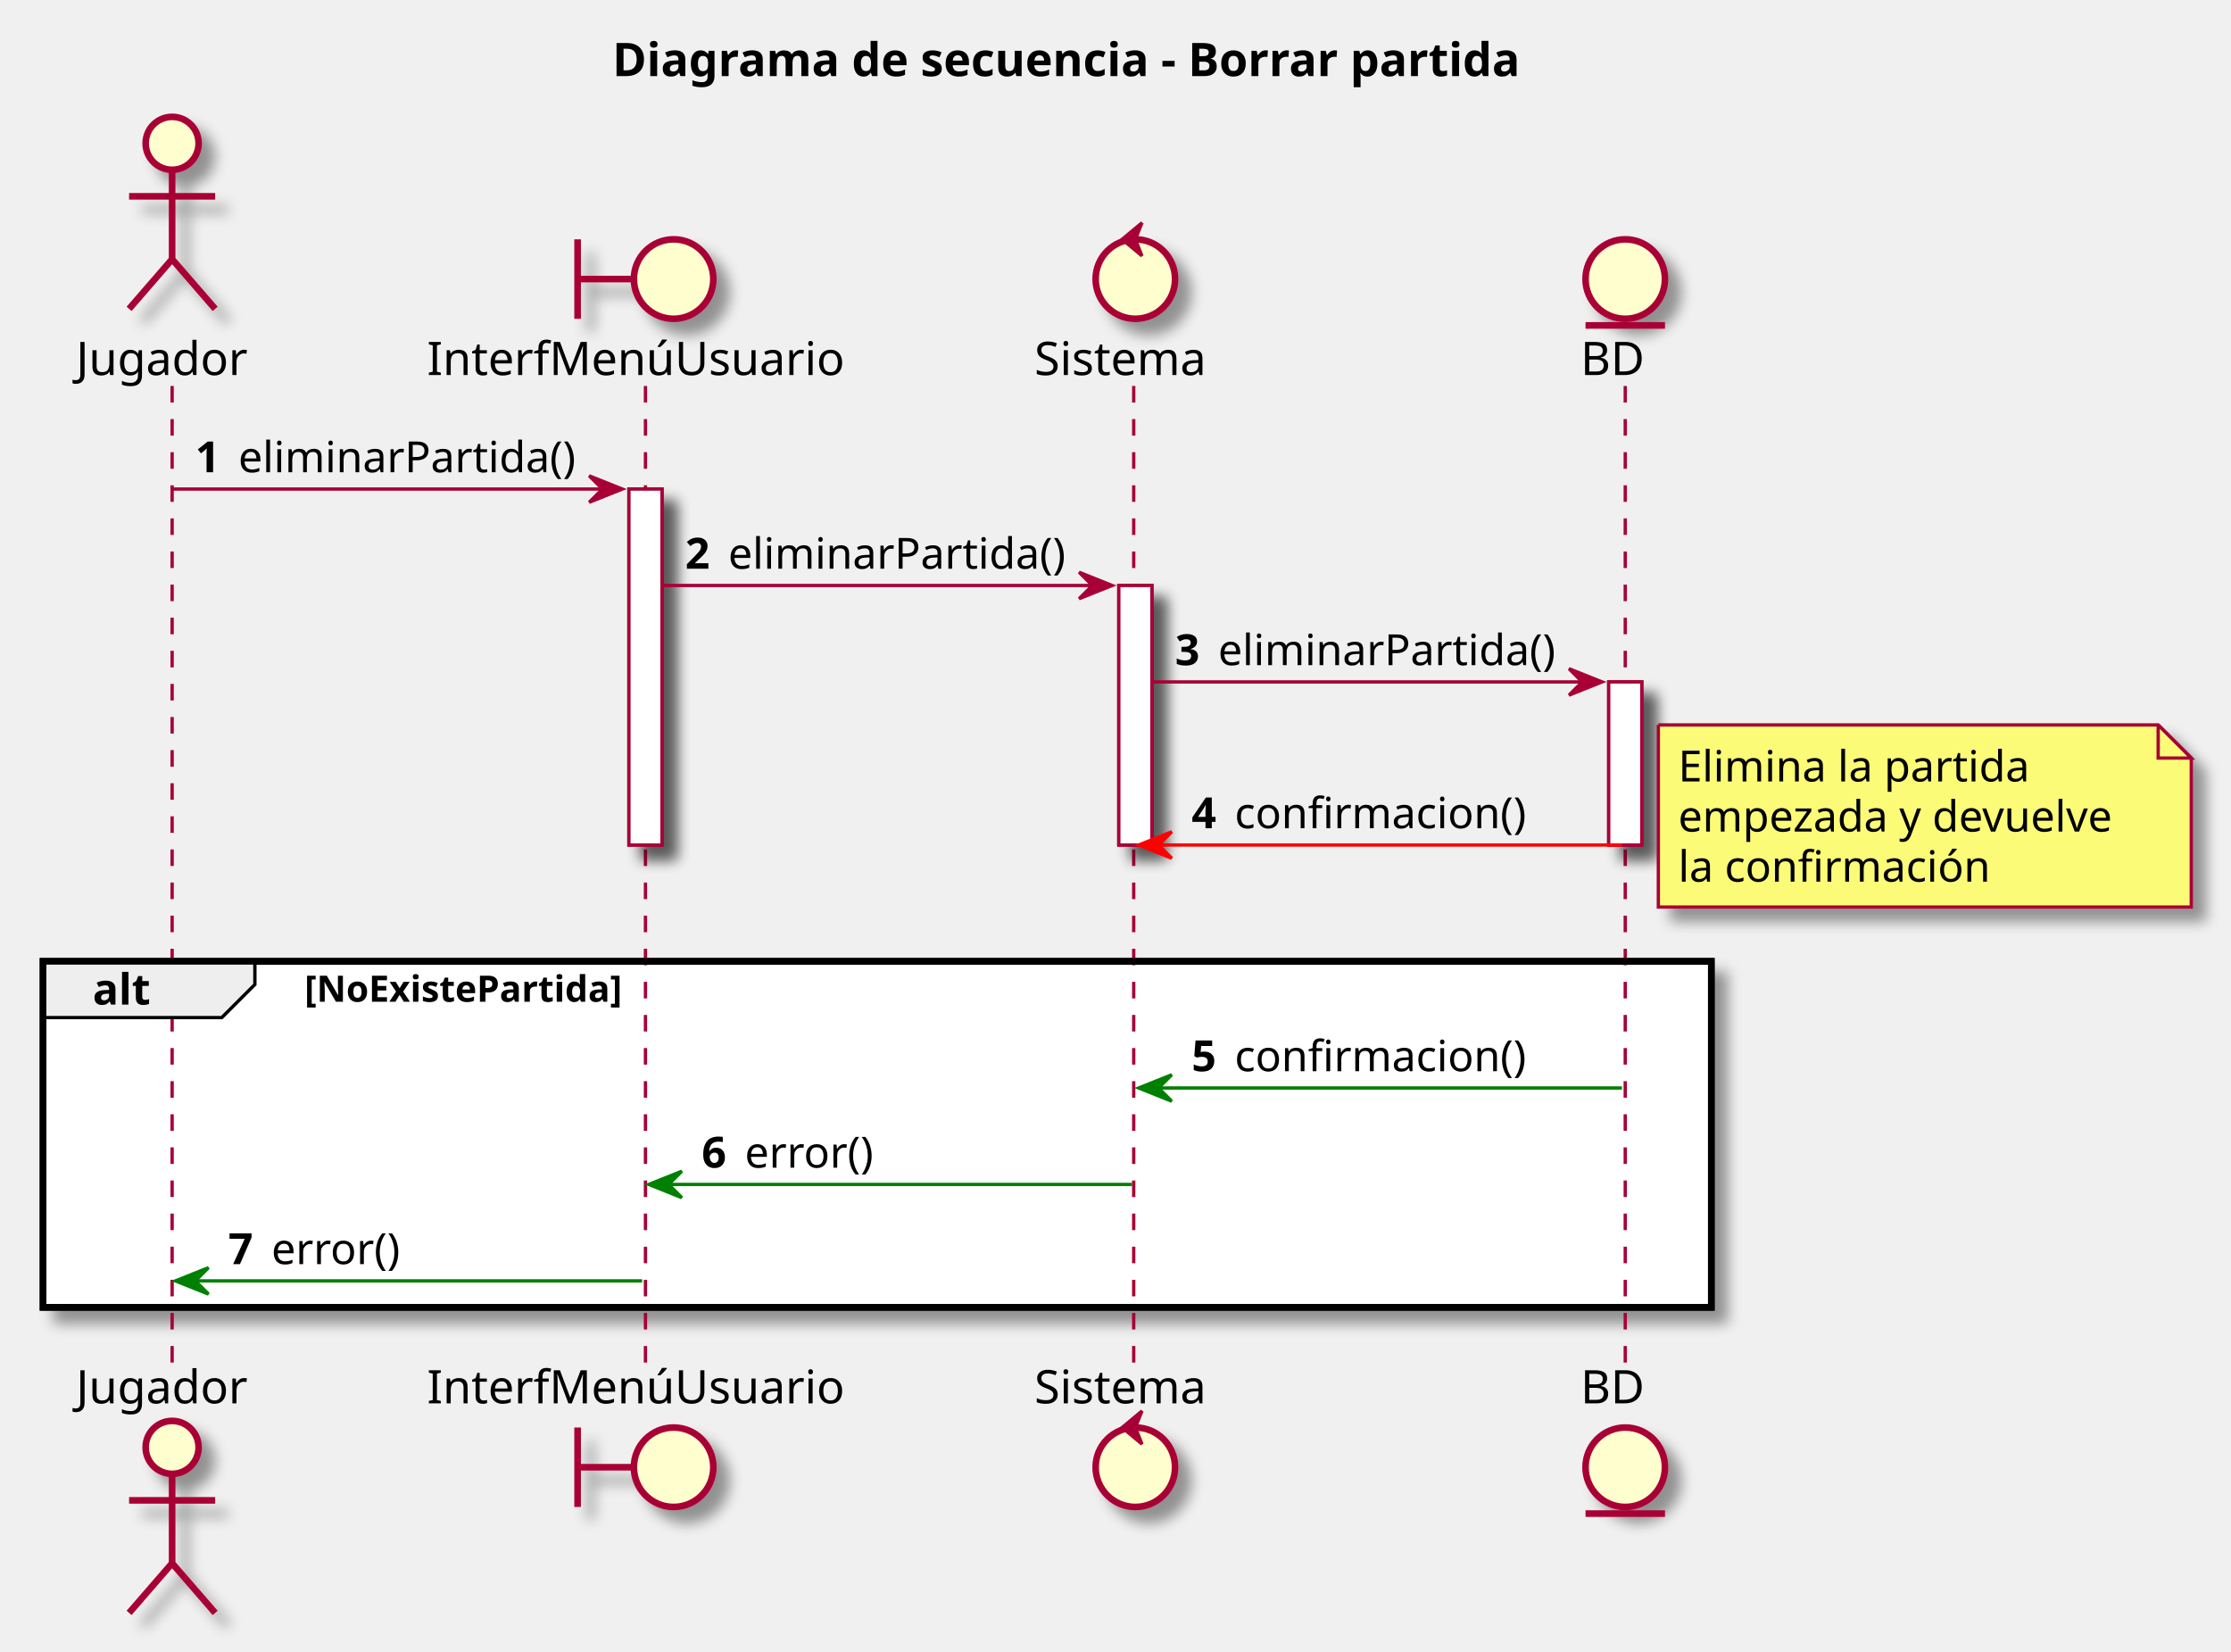
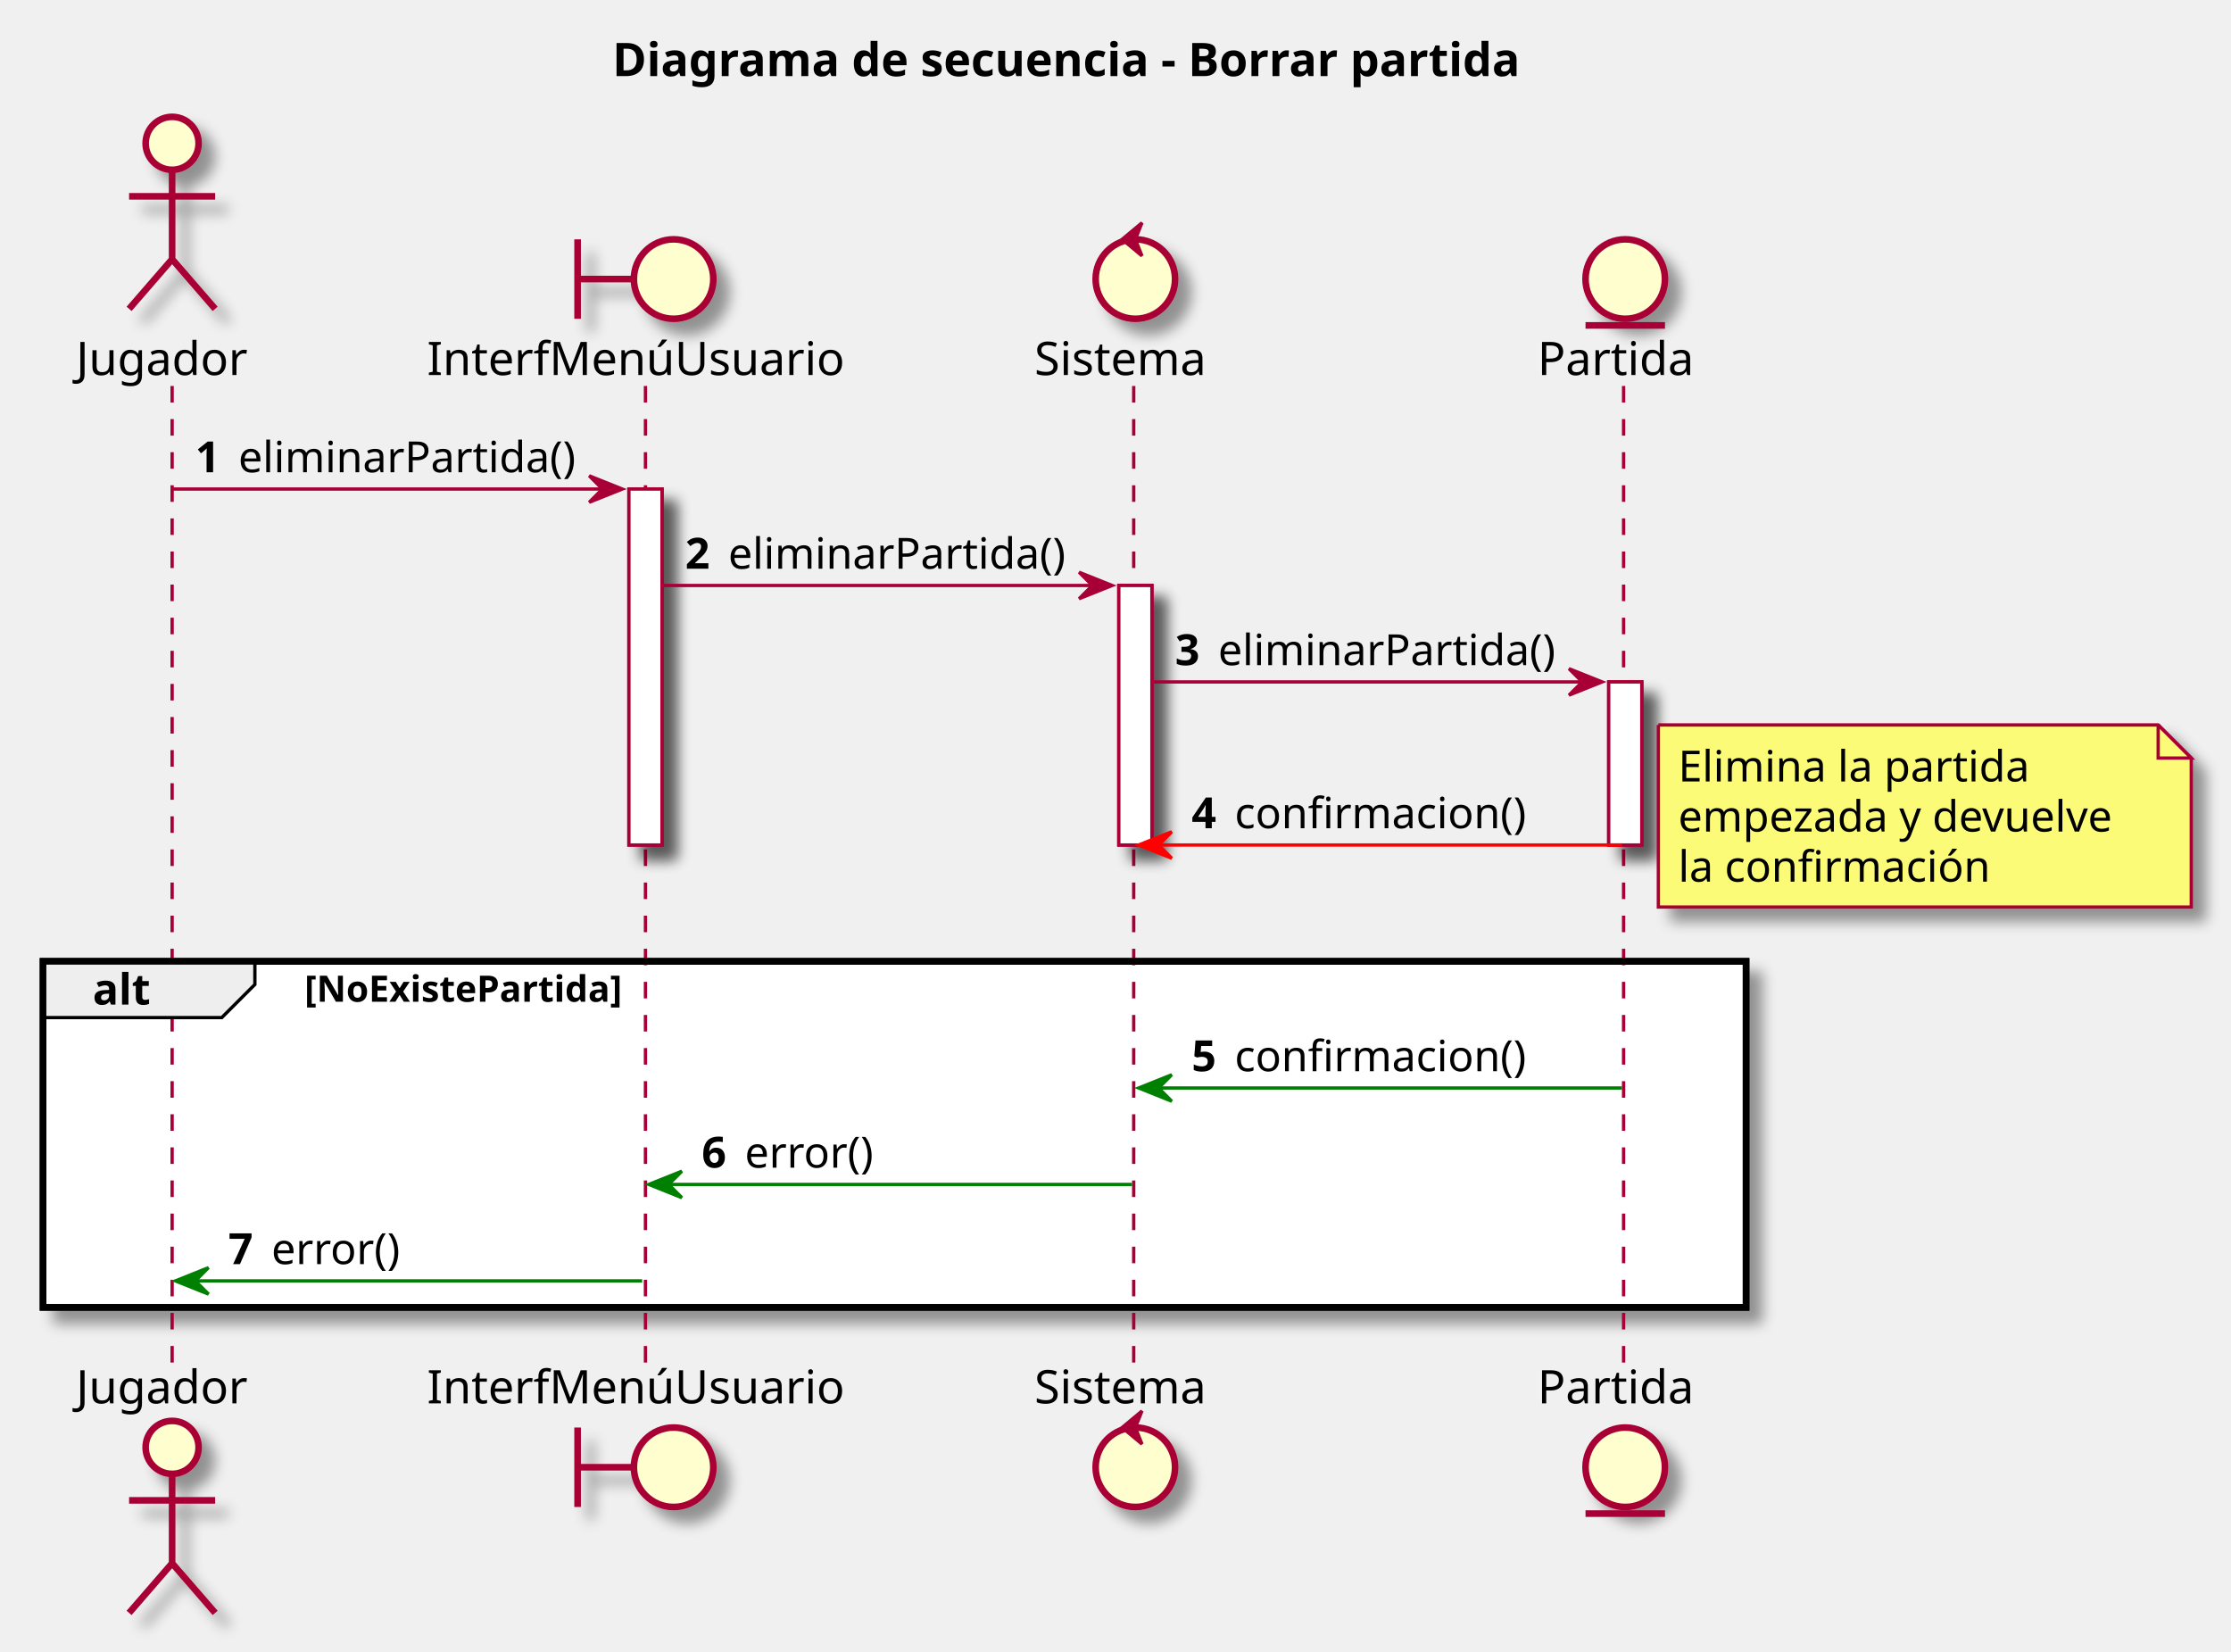
<svg xmlns="http://www.w3.org/2000/svg" contentScriptType="application/ecmascript" contentStyleType="text/css" height="499px" preserveAspectRatio="none" style="width:674px;height:499px;" version="1.1" viewBox="0 0 674 499" width="674px" zoomAndPan="magnify">
  <defs>
-     <filter height="300%" id="f1p5zh8l5gwar3" width="300%" x="-1" y="-1">
+     <filter height="300%" id="f136902idk53mf" width="300%" x="-1" y="-1">
      <feGaussianBlur result="blurOut" stdDeviation="2.0" />
      <feColorMatrix in="blurOut" result="blurOut2" type="matrix" values="0 0 0 0 0 0 0 0 0 0 0 0 0 0 0 0 0 0 .4 0" />
      <feOffset dx="4.0" dy="4.0" in="blurOut2" result="blurOut3" />
      <feBlend in="SourceGraphic" in2="blurOut3" mode="normal" />
    </filter>
  </defs>
  <g>
    <text fill="#000000" font-family="sans-serif" font-size="14" font-weight="bold" lengthAdjust="spacingAndGlyphs" textLength="309" x="185" y="22.995">Diagrama de secuencia - Borrar partida</text>
-     <rect fill="#FFFFFF" filter="url(#f1p5zh8l5gwar3)" height="107.531" style="stroke: #A80036; stroke-width: 1.0;" width="10" x="190" y="147.727" />
-     <rect fill="#FFFFFF" filter="url(#f1p5zh8l5gwar3)" height="78.398" style="stroke: #A80036; stroke-width: 1.0;" width="10" x="338" y="176.859" />
-     <rect fill="#FFFFFF" filter="url(#f1p5zh8l5gwar3)" height="49.266" style="stroke: #A80036; stroke-width: 1.0;" width="10" x="486" y="205.992" />
-     <rect fill="#FFFFFF" filter="url(#f1p5zh8l5gwar3)" height="104.531" style="stroke: #000000; stroke-width: 2.0;" width="504" x="13" y="290.391" />
+     <rect fill="#FFFFFF" filter="url(#f136902idk53mf)" height="107.531" style="stroke: #A80036; stroke-width: 1.0;" width="10" x="190" y="147.727" />
+     <rect fill="#FFFFFF" filter="url(#f136902idk53mf)" height="78.398" style="stroke: #A80036; stroke-width: 1.0;" width="10" x="338" y="176.859" />
+     <rect fill="#FFFFFF" filter="url(#f136902idk53mf)" height="49.266" style="stroke: #A80036; stroke-width: 1.0;" width="10" x="486" y="205.992" />
+     <rect fill="#FFFFFF" filter="url(#f136902idk53mf)" height="104.531" style="stroke: #000000; stroke-width: 2.0;" width="514.5" x="13" y="290.391" />
    <line style="stroke: #A80036; stroke-width: 1.0; stroke-dasharray: 5.0,5.0;" x1="52" x2="52" y1="116.594" y2="411.922" />
    <line style="stroke: #A80036; stroke-width: 1.0; stroke-dasharray: 5.0,5.0;" x1="195" x2="195" y1="116.594" y2="411.922" />
    <line style="stroke: #A80036; stroke-width: 1.0; stroke-dasharray: 5.0,5.0;" x1="342.5" x2="342.5" y1="116.594" y2="411.922" />
-     <line style="stroke: #A80036; stroke-width: 1.0; stroke-dasharray: 5.0,5.0;" x1="491" x2="491" y1="116.594" y2="411.922" />
+     <line style="stroke: #A80036; stroke-width: 1.0; stroke-dasharray: 5.0,5.0;" x1="490.5" x2="490.5" y1="116.594" y2="411.922" />
    <text fill="#000000" font-family="sans-serif" font-size="14" lengthAdjust="spacingAndGlyphs" textLength="52" x="23" y="113.292">Jugador</text>
-     <ellipse cx="52" cy="43.297" fill="#FEFECE" filter="url(#f1p5zh8l5gwar3)" rx="8" ry="8" style="stroke: #A80036; stroke-width: 2.0;" />
-     <path d="M52,51.297 L52,78.297 M39,59.297 L65,59.297 M52,78.297 L39,93.297 M52,78.297 L65,93.297 " fill="none" filter="url(#f1p5zh8l5gwar3)" style="stroke: #A80036; stroke-width: 2.0;" />
+     <ellipse cx="52" cy="43.297" fill="#FEFECE" filter="url(#f136902idk53mf)" rx="8" ry="8" style="stroke: #A80036; stroke-width: 2.0;" />
+     <path d="M52,51.297 L52,78.297 M39,59.297 L65,59.297 M52,78.297 L39,93.297 M52,78.297 L65,93.297 " fill="none" filter="url(#f136902idk53mf)" style="stroke: #A80036; stroke-width: 2.0;" />
    <text fill="#000000" font-family="sans-serif" font-size="14" lengthAdjust="spacingAndGlyphs" textLength="52" x="23" y="423.917">Jugador</text>
-     <ellipse cx="52" cy="437.219" fill="#FEFECE" filter="url(#f1p5zh8l5gwar3)" rx="8" ry="8" style="stroke: #A80036; stroke-width: 2.0;" />
-     <path d="M52,445.219 L52,472.219 M39,453.219 L65,453.219 M52,472.219 L39,487.219 M52,472.219 L65,487.219 " fill="none" filter="url(#f1p5zh8l5gwar3)" style="stroke: #A80036; stroke-width: 2.0;" />
+     <ellipse cx="52" cy="437.219" fill="#FEFECE" filter="url(#f136902idk53mf)" rx="8" ry="8" style="stroke: #A80036; stroke-width: 2.0;" />
+     <path d="M52,445.219 L52,472.219 M39,453.219 L65,453.219 M52,472.219 L39,487.219 M52,472.219 L65,487.219 " fill="none" filter="url(#f136902idk53mf)" style="stroke: #A80036; stroke-width: 2.0;" />
    <text fill="#000000" font-family="sans-serif" font-size="14" lengthAdjust="spacingAndGlyphs" textLength="126" x="129" y="113.292">InterfMenúUsuario</text>
-     <path d="M174.5,72.297 L174.5,96.297 M174.5,84.297 L191.5,84.297 " fill="none" filter="url(#f1p5zh8l5gwar3)" style="stroke: #A80036; stroke-width: 2.0;" />
-     <ellipse cx="203.5" cy="84.297" fill="#FEFECE" filter="url(#f1p5zh8l5gwar3)" rx="12" ry="12" style="stroke: #A80036; stroke-width: 2.0;" />
+     <path d="M174.5,72.297 L174.5,96.297 M174.5,84.297 L191.5,84.297 " fill="none" filter="url(#f136902idk53mf)" style="stroke: #A80036; stroke-width: 2.0;" />
+     <ellipse cx="203.5" cy="84.297" fill="#FEFECE" filter="url(#f136902idk53mf)" rx="12" ry="12" style="stroke: #A80036; stroke-width: 2.0;" />
    <text fill="#000000" font-family="sans-serif" font-size="14" lengthAdjust="spacingAndGlyphs" textLength="126" x="129" y="423.917">InterfMenúUsuario</text>
-     <path d="M174.5,431.219 L174.5,455.219 M174.5,443.219 L191.5,443.219 " fill="none" filter="url(#f1p5zh8l5gwar3)" style="stroke: #A80036; stroke-width: 2.0;" />
-     <ellipse cx="203.5" cy="443.219" fill="#FEFECE" filter="url(#f1p5zh8l5gwar3)" rx="12" ry="12" style="stroke: #A80036; stroke-width: 2.0;" />
+     <path d="M174.5,431.219 L174.5,455.219 M174.5,443.219 L191.5,443.219 " fill="none" filter="url(#f136902idk53mf)" style="stroke: #A80036; stroke-width: 2.0;" />
+     <ellipse cx="203.5" cy="443.219" fill="#FEFECE" filter="url(#f136902idk53mf)" rx="12" ry="12" style="stroke: #A80036; stroke-width: 2.0;" />
    <text fill="#000000" font-family="sans-serif" font-size="14" lengthAdjust="spacingAndGlyphs" textLength="55" x="312.5" y="113.292">Sistema</text>
-     <ellipse cx="343" cy="84.297" fill="#FEFECE" filter="url(#f1p5zh8l5gwar3)" rx="12" ry="12" style="stroke: #A80036; stroke-width: 2.0;" />
+     <ellipse cx="343" cy="84.297" fill="#FEFECE" filter="url(#f136902idk53mf)" rx="12" ry="12" style="stroke: #A80036; stroke-width: 2.0;" />
    <polygon fill="#A80036" points="339,72.297,345,67.297,343,72.297,345,77.297,339,72.297" style="stroke: #A80036; stroke-width: 1.0;" />
    <text fill="#000000" font-family="sans-serif" font-size="14" lengthAdjust="spacingAndGlyphs" textLength="55" x="312.5" y="423.917">Sistema</text>
-     <ellipse cx="343" cy="443.219" fill="#FEFECE" filter="url(#f1p5zh8l5gwar3)" rx="12" ry="12" style="stroke: #A80036; stroke-width: 2.0;" />
+     <ellipse cx="343" cy="443.219" fill="#FEFECE" filter="url(#f136902idk53mf)" rx="12" ry="12" style="stroke: #A80036; stroke-width: 2.0;" />
    <polygon fill="#A80036" points="339,431.219,345,426.219,343,431.219,345,436.219,339,431.219" style="stroke: #A80036; stroke-width: 1.0;" />
-     <text fill="#000000" font-family="sans-serif" font-size="14" lengthAdjust="spacingAndGlyphs" textLength="21" x="477.5" y="113.292">BD</text>
-     <ellipse cx="491" cy="84.297" fill="#FEFECE" filter="url(#f1p5zh8l5gwar3)" rx="12" ry="12" style="stroke: #A80036; stroke-width: 2.0;" />
+     <text fill="#000000" font-family="sans-serif" font-size="14" lengthAdjust="spacingAndGlyphs" textLength="47" x="464.5" y="113.292">Partida</text>
+     <ellipse cx="491" cy="84.297" fill="#FEFECE" filter="url(#f136902idk53mf)" rx="12" ry="12" style="stroke: #A80036; stroke-width: 2.0;" />
    <line style="stroke: #A80036; stroke-width: 2.0;" x1="479" x2="503" y1="98.297" y2="98.297" />
-     <text fill="#000000" font-family="sans-serif" font-size="14" lengthAdjust="spacingAndGlyphs" textLength="21" x="477.5" y="423.917">BD</text>
-     <ellipse cx="491" cy="443.219" fill="#FEFECE" filter="url(#f1p5zh8l5gwar3)" rx="12" ry="12" style="stroke: #A80036; stroke-width: 2.0;" />
+     <text fill="#000000" font-family="sans-serif" font-size="14" lengthAdjust="spacingAndGlyphs" textLength="47" x="464.5" y="423.917">Partida</text>
+     <ellipse cx="491" cy="443.219" fill="#FEFECE" filter="url(#f136902idk53mf)" rx="12" ry="12" style="stroke: #A80036; stroke-width: 2.0;" />
    <line style="stroke: #A80036; stroke-width: 2.0;" x1="479" x2="503" y1="457.219" y2="457.219" />
-     <rect fill="#FFFFFF" filter="url(#f1p5zh8l5gwar3)" height="107.531" style="stroke: #A80036; stroke-width: 1.0;" width="10" x="190" y="147.727" />
-     <rect fill="#FFFFFF" filter="url(#f1p5zh8l5gwar3)" height="78.398" style="stroke: #A80036; stroke-width: 1.0;" width="10" x="338" y="176.859" />
-     <rect fill="#FFFFFF" filter="url(#f1p5zh8l5gwar3)" height="49.266" style="stroke: #A80036; stroke-width: 1.0;" width="10" x="486" y="205.992" />
+     <rect fill="#FFFFFF" filter="url(#f136902idk53mf)" height="107.531" style="stroke: #A80036; stroke-width: 1.0;" width="10" x="190" y="147.727" />
+     <rect fill="#FFFFFF" filter="url(#f136902idk53mf)" height="78.398" style="stroke: #A80036; stroke-width: 1.0;" width="10" x="338" y="176.859" />
+     <rect fill="#FFFFFF" filter="url(#f136902idk53mf)" height="49.266" style="stroke: #A80036; stroke-width: 1.0;" width="10" x="486" y="205.992" />
    <polygon fill="#A80036" points="178,143.727,188,147.727,178,151.727,182,147.727" style="stroke: #A80036; stroke-width: 1.0;" />
    <line style="stroke: #A80036; stroke-width: 1.0;" x1="52" x2="184" y1="147.727" y2="147.727" />
    <text fill="#000000" font-family="sans-serif" font-size="13" font-weight="bold" lengthAdjust="spacingAndGlyphs" textLength="9" x="59" y="142.661">1</text>
    <text fill="#000000" font-family="sans-serif" font-size="13" lengthAdjust="spacingAndGlyphs" textLength="106" x="72" y="142.661">eliminarPartida()</text>
    <polygon fill="#A80036" points="326,172.859,336,176.859,326,180.859,330,176.859" style="stroke: #A80036; stroke-width: 1.0;" />
    <line style="stroke: #A80036; stroke-width: 1.0;" x1="200" x2="332" y1="176.859" y2="176.859" />
    <text fill="#000000" font-family="sans-serif" font-size="13" font-weight="bold" lengthAdjust="spacingAndGlyphs" textLength="9" x="207" y="171.793">2</text>
    <text fill="#000000" font-family="sans-serif" font-size="13" lengthAdjust="spacingAndGlyphs" textLength="106" x="220" y="171.793">eliminarPartida()</text>
    <polygon fill="#A80036" points="474,201.992,484,205.992,474,209.992,478,205.992" style="stroke: #A80036; stroke-width: 1.0;" />
    <line style="stroke: #A80036; stroke-width: 1.0;" x1="348" x2="480" y1="205.992" y2="205.992" />
    <text fill="#000000" font-family="sans-serif" font-size="13" font-weight="bold" lengthAdjust="spacingAndGlyphs" textLength="9" x="355" y="200.926">3</text>
    <text fill="#000000" font-family="sans-serif" font-size="13" lengthAdjust="spacingAndGlyphs" textLength="106" x="368" y="200.926">eliminarPartida()</text>
    <polygon fill="#FF0000" points="354,251.258,344,255.258,354,259.258,350,255.258" style="stroke: #FF0000; stroke-width: 1.0;" />
    <line style="stroke: #FF0000; stroke-width: 1.0;" x1="348" x2="490" y1="255.258" y2="255.258" />
    <text fill="#000000" font-family="sans-serif" font-size="13" font-weight="bold" lengthAdjust="spacingAndGlyphs" textLength="9" x="360" y="250.192">4</text>
    <text fill="#000000" font-family="sans-serif" font-size="13" lengthAdjust="spacingAndGlyphs" textLength="92" x="373" y="250.192">confirmacion()</text>
-     <path d="M501,218.992 L501,273.992 L662,273.992 L662,228.992 L652,218.992 L501,218.992 " fill="#FBFB77" filter="url(#f1p5zh8l5gwar3)" style="stroke: #A80036; stroke-width: 1.0;" />
+     <path d="M501,218.992 L501,273.992 L662,273.992 L662,228.992 L652,218.992 L501,218.992 " fill="#FBFB77" filter="url(#f136902idk53mf)" style="stroke: #A80036; stroke-width: 1.0;" />
    <path d="M652,218.992 L652,228.992 L662,228.992 L652,218.992 " fill="#FBFB77" style="stroke: #A80036; stroke-width: 1.0;" />
    <text fill="#000000" font-family="sans-serif" font-size="13" lengthAdjust="spacingAndGlyphs" textLength="110" x="507" y="236.059">Elimina la partida</text>
    <text fill="#000000" font-family="sans-serif" font-size="13" lengthAdjust="spacingAndGlyphs" textLength="140" x="507" y="251.192">empezada y devuelve</text>
    <text fill="#000000" font-family="sans-serif" font-size="13" lengthAdjust="spacingAndGlyphs" textLength="97" x="507" y="266.325">la confirmación</text>
    <path d="M13,290.391 L77,290.391 L77,297.391 L67,307.391 L13,307.391 L13,290.391 " fill="#EEEEEE" style="stroke: #000000; stroke-width: 1.0;" />
-     <rect fill="none" height="104.531" style="stroke: #000000; stroke-width: 2.0;" width="504" x="13" y="290.391" />
+     <rect fill="none" height="104.531" style="stroke: #000000; stroke-width: 2.0;" width="514.5" x="13" y="290.391" />
    <text fill="#000000" font-family="sans-serif" font-size="13" font-weight="bold" lengthAdjust="spacingAndGlyphs" textLength="19" x="28" y="303.457">alt</text>
    <text fill="#000000" font-family="sans-serif" font-size="11" font-weight="bold" lengthAdjust="spacingAndGlyphs" textLength="112" x="92" y="302.601">[NoExistePartida]</text>
    <polygon fill="#008000" points="354,324.656,344,328.656,354,332.656,350,328.656" style="stroke: #008000; stroke-width: 1.0;" />
    <line style="stroke: #008000; stroke-width: 1.0;" x1="348" x2="490" y1="328.656" y2="328.656" />
    <text fill="#000000" font-family="sans-serif" font-size="13" font-weight="bold" lengthAdjust="spacingAndGlyphs" textLength="9" x="360" y="323.59">5</text>
    <text fill="#000000" font-family="sans-serif" font-size="13" lengthAdjust="spacingAndGlyphs" textLength="92" x="373" y="323.59">confirmacion()</text>
    <polygon fill="#008000" points="206,353.789,196,357.789,206,361.789,202,357.789" style="stroke: #008000; stroke-width: 1.0;" />
    <line style="stroke: #008000; stroke-width: 1.0;" x1="200" x2="342" y1="357.789" y2="357.789" />
    <text fill="#000000" font-family="sans-serif" font-size="13" font-weight="bold" lengthAdjust="spacingAndGlyphs" textLength="9" x="212" y="352.723">6</text>
    <text fill="#000000" font-family="sans-serif" font-size="13" lengthAdjust="spacingAndGlyphs" textLength="41" x="225" y="352.723">error()</text>
    <polygon fill="#008000" points="63,382.922,53,386.922,63,390.922,59,386.922" style="stroke: #008000; stroke-width: 1.0;" />
    <line style="stroke: #008000; stroke-width: 1.0;" x1="57" x2="194" y1="386.922" y2="386.922" />
    <text fill="#000000" font-family="sans-serif" font-size="13" font-weight="bold" lengthAdjust="spacingAndGlyphs" textLength="9" x="69" y="381.856">7</text>
    <text fill="#000000" font-family="sans-serif" font-size="13" lengthAdjust="spacingAndGlyphs" textLength="41" x="82" y="381.856">error()</text>
  </g>
</svg>
